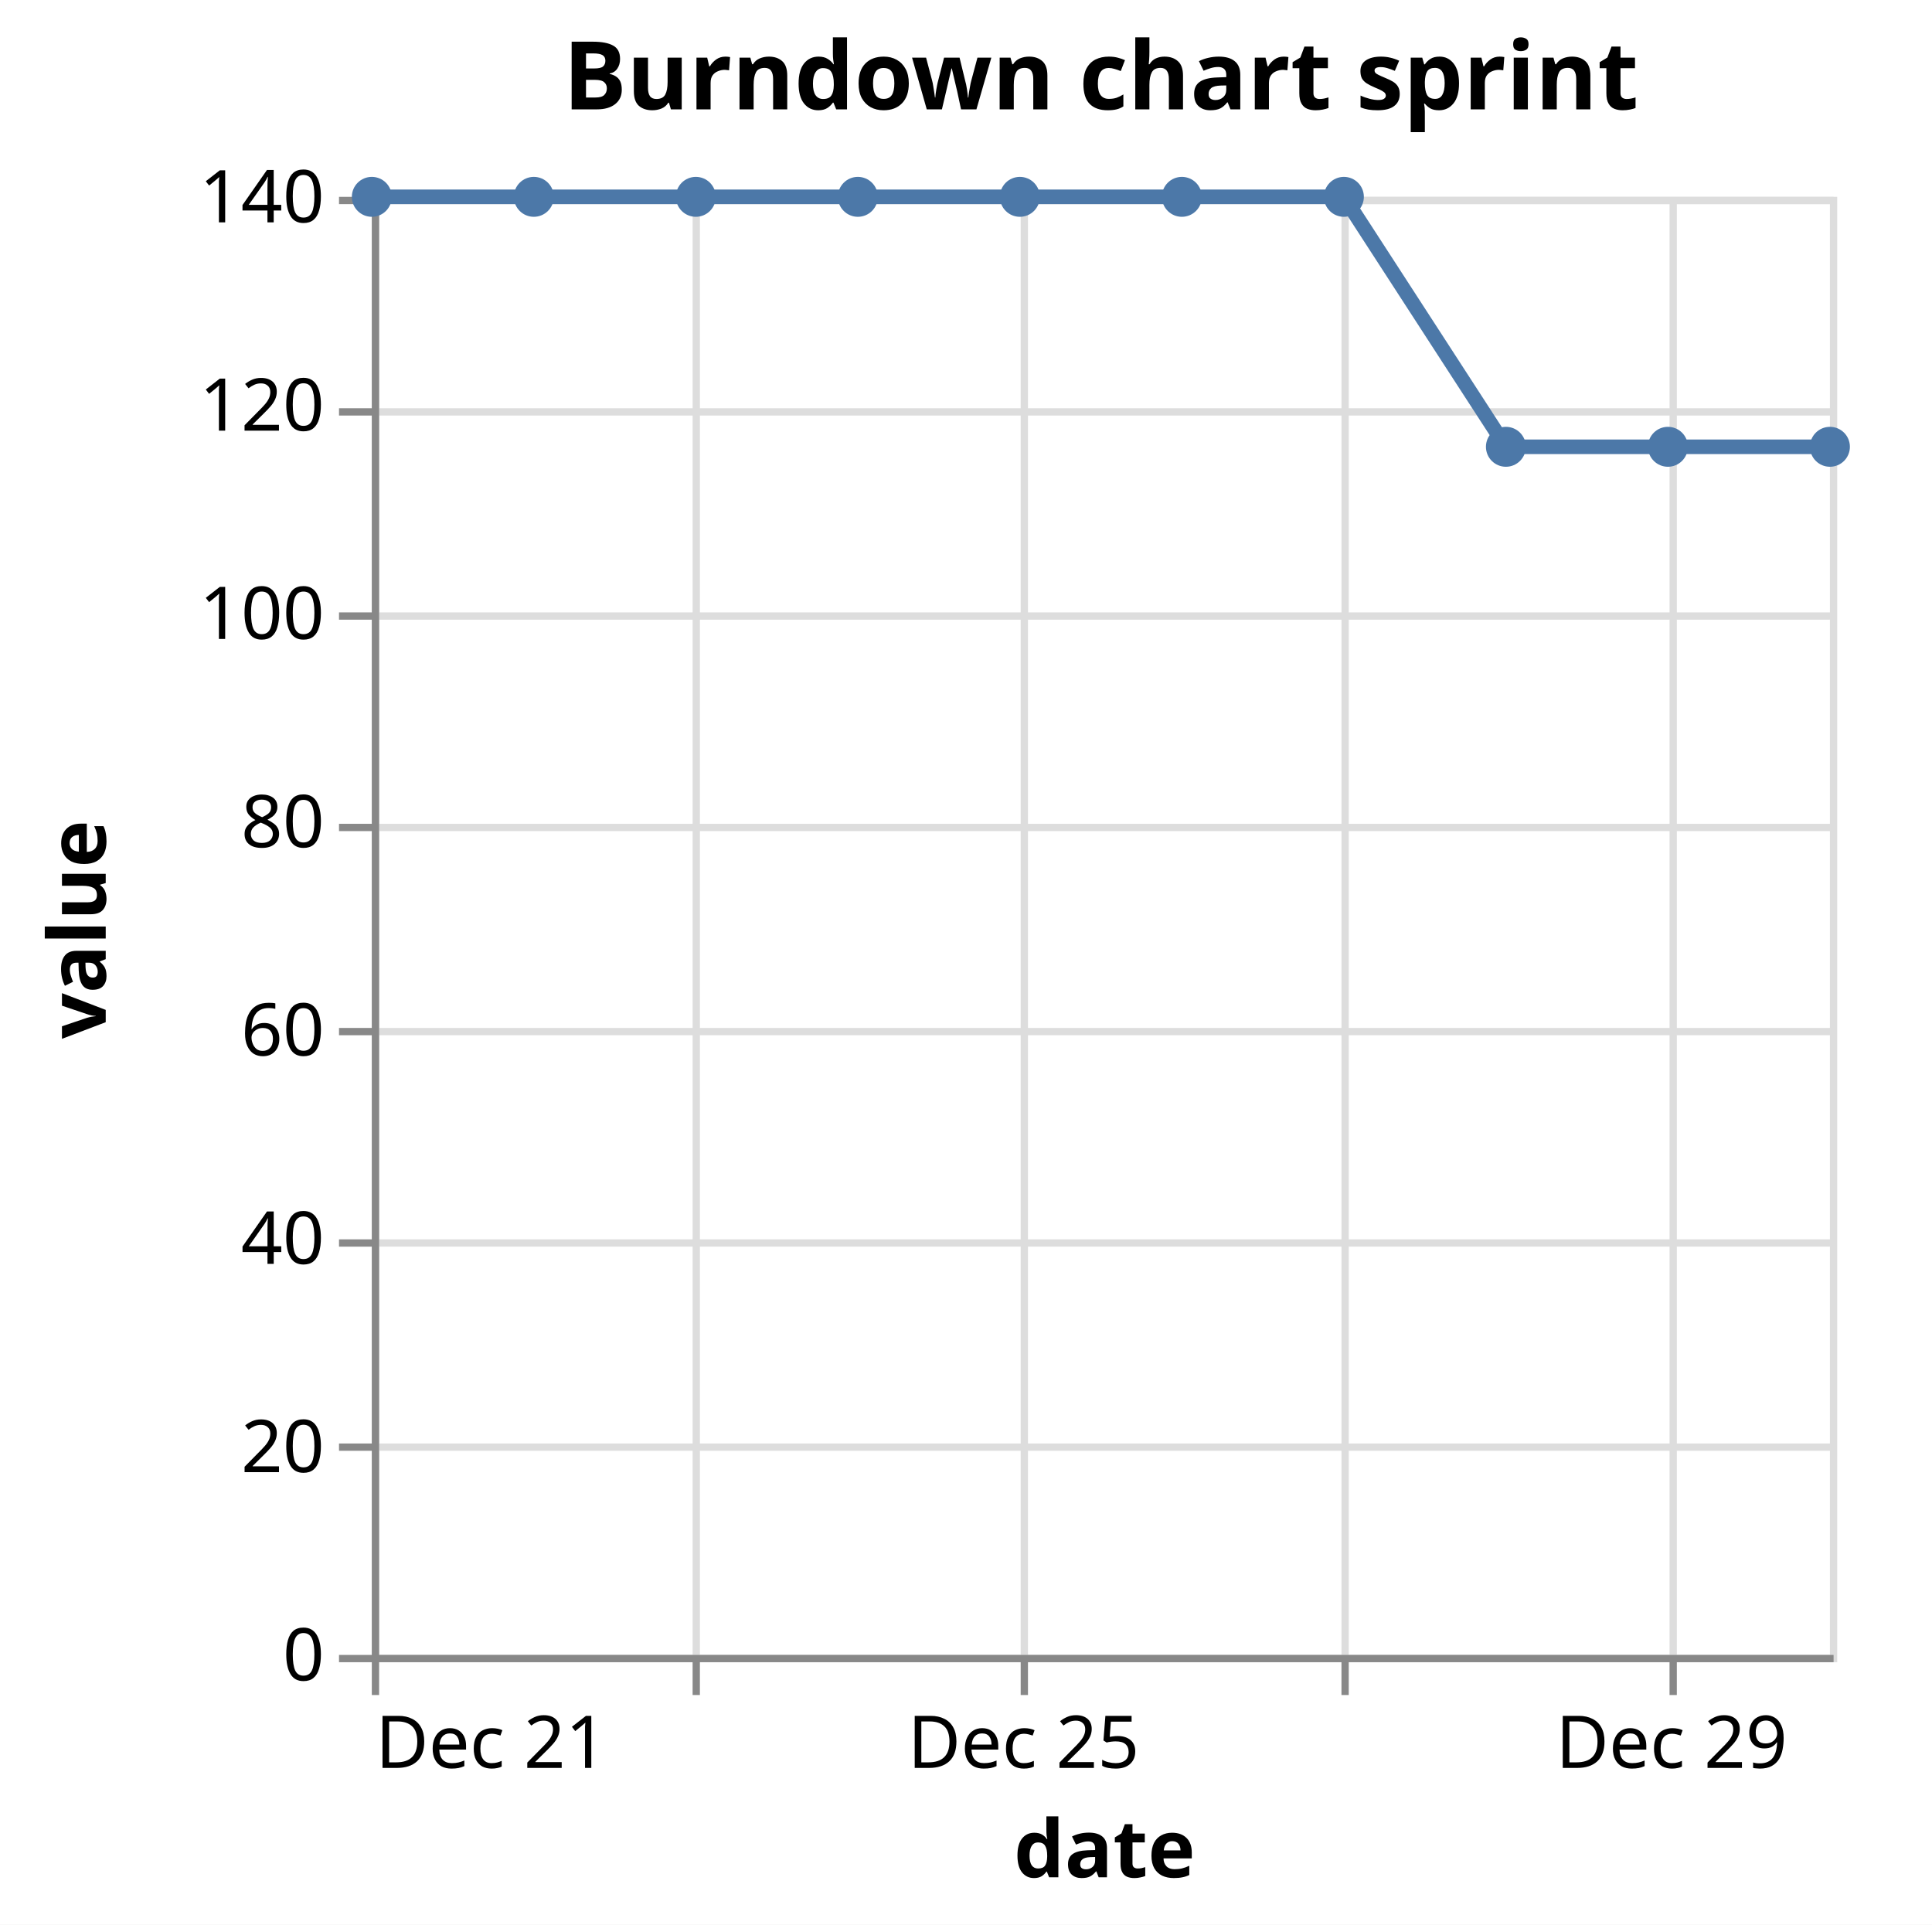
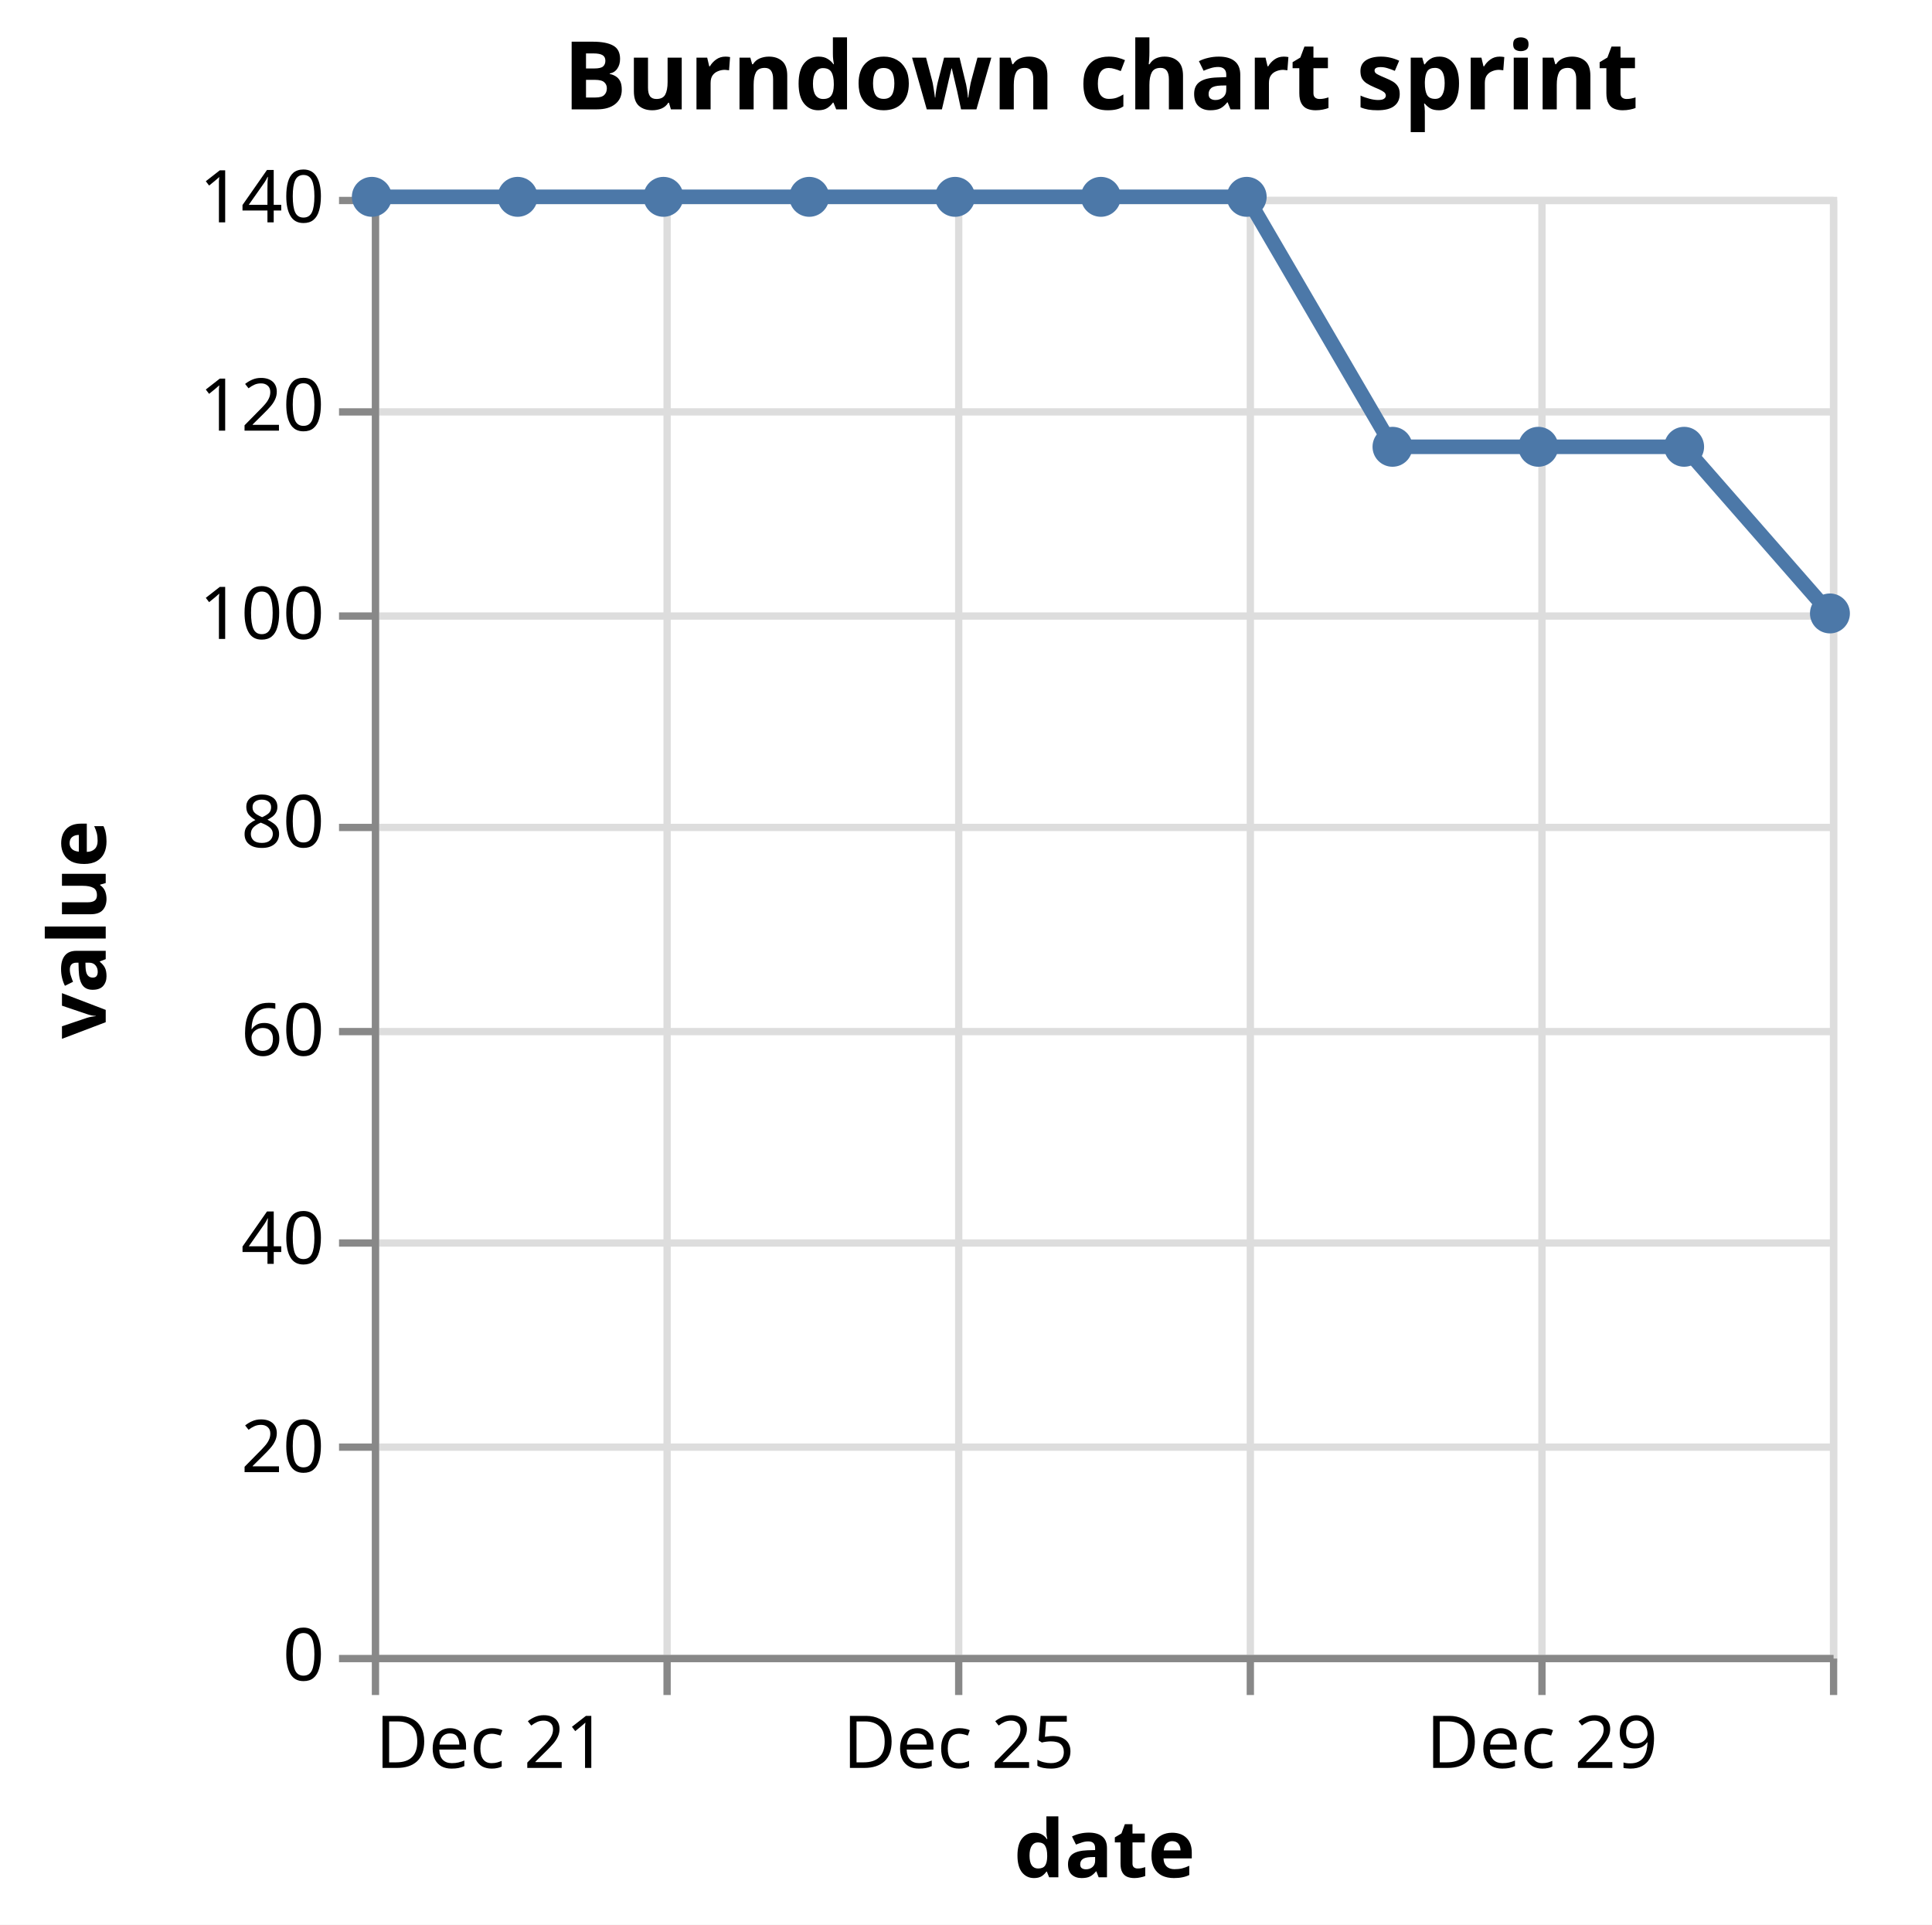
<svg xmlns="http://www.w3.org/2000/svg" version="1.1" class="marks" width="265" height="264" viewBox="0 0 265 264">
  <rect width="265" height="264" fill="white" />
  <g fill="none" stroke-miterlimit="10" transform="translate(51,27)">
    <g class="mark-group role-frame root" role="graphics-object" aria-roledescription="group mark container">
      <g transform="translate(0,0)">
        <path class="background" aria-hidden="true" d="M0.5,0.5h200v200h-200Z" stroke="#ddd" />
        <g>
          <g class="mark-group role-axis" aria-hidden="true">
            <g transform="translate(0.5,200.5)">
              <path class="background" aria-hidden="true" d="M0,0h0v0h0Z" pointer-events="none" />
              <g>
                <g class="mark-rule role-axis-grid" pointer-events="none">
                  <line transform="translate(0,-200)" x2="0" y2="200" stroke="#ddd" stroke-width="1" opacity="1" />
-                   <line transform="translate(44,-200)" x2="0" y2="200" stroke="#ddd" stroke-width="1" opacity="1" />
-                   <line transform="translate(89,-200)" x2="0" y2="200" stroke="#ddd" stroke-width="1" opacity="1" />
-                   <line transform="translate(133,-200)" x2="0" y2="200" stroke="#ddd" stroke-width="1" opacity="1" />
-                   <line transform="translate(178,-200)" x2="0" y2="200" stroke="#ddd" stroke-width="1" opacity="1" />
+                   <line transform="translate(40,-200)" x2="0" y2="200" stroke="#ddd" stroke-width="1" opacity="1" />
+                   <line transform="translate(80,-200)" x2="0" y2="200" stroke="#ddd" stroke-width="1" opacity="1" />
+                   <line transform="translate(120,-200)" x2="0" y2="200" stroke="#ddd" stroke-width="1" opacity="1" />
+                   <line transform="translate(160,-200)" x2="0" y2="200" stroke="#ddd" stroke-width="1" opacity="1" />
+                   <line transform="translate(200,-200)" x2="0" y2="200" stroke="#ddd" stroke-width="1" opacity="1" />
                </g>
              </g>
              <path class="foreground" aria-hidden="true" d="" pointer-events="none" display="none" />
            </g>
          </g>
          <g class="mark-group role-axis" aria-hidden="true">
            <g transform="translate(0.5,0.5)">
              <path class="background" aria-hidden="true" d="M0,0h0v0h0Z" pointer-events="none" />
              <g>
                <g class="mark-rule role-axis-grid" pointer-events="none">
                  <line transform="translate(0,200)" x2="200" y2="0" stroke="#ddd" stroke-width="1" opacity="1" />
                  <line transform="translate(0,171)" x2="200" y2="0" stroke="#ddd" stroke-width="1" opacity="1" />
                  <line transform="translate(0,143)" x2="200" y2="0" stroke="#ddd" stroke-width="1" opacity="1" />
                  <line transform="translate(0,114)" x2="200" y2="0" stroke="#ddd" stroke-width="1" opacity="1" />
                  <line transform="translate(0,86)" x2="200" y2="0" stroke="#ddd" stroke-width="1" opacity="1" />
                  <line transform="translate(0,57)" x2="200" y2="0" stroke="#ddd" stroke-width="1" opacity="1" />
                  <line transform="translate(0,29)" x2="200" y2="0" stroke="#ddd" stroke-width="1" opacity="1" />
                  <line transform="translate(0,0)" x2="200" y2="0" stroke="#ddd" stroke-width="1" opacity="1" />
                </g>
              </g>
              <path class="foreground" aria-hidden="true" d="" pointer-events="none" display="none" />
            </g>
          </g>
-           <g class="mark-group role-axis" role="graphics-symbol" aria-roledescription="axis" aria-label="X-axis titled 'date' for a time scale with values from December 21 to December 30">
+           <g class="mark-group role-axis" role="graphics-symbol" aria-roledescription="axis" aria-label="X-axis titled 'date' for a time scale with values from December 21 to December 31">
            <g transform="translate(0.5,200.5)">
              <path class="background" aria-hidden="true" d="M0,0h0v0h0Z" pointer-events="none" />
              <g>
                <g class="mark-rule role-axis-tick" pointer-events="none">
                  <line transform="translate(0,0)" x2="0" y2="5" stroke="#888" stroke-width="1" opacity="1" />
-                   <line transform="translate(44,0)" x2="0" y2="5" stroke="#888" stroke-width="1" opacity="1" />
-                   <line transform="translate(89,0)" x2="0" y2="5" stroke="#888" stroke-width="1" opacity="1" />
-                   <line transform="translate(133,0)" x2="0" y2="5" stroke="#888" stroke-width="1" opacity="1" />
-                   <line transform="translate(178,0)" x2="0" y2="5" stroke="#888" stroke-width="1" opacity="1" />
+                   <line transform="translate(40,0)" x2="0" y2="5" stroke="#888" stroke-width="1" opacity="1" />
+                   <line transform="translate(80,0)" x2="0" y2="5" stroke="#888" stroke-width="1" opacity="1" />
+                   <line transform="translate(120,0)" x2="0" y2="5" stroke="#888" stroke-width="1" opacity="1" />
+                   <line transform="translate(160,0)" x2="0" y2="5" stroke="#888" stroke-width="1" opacity="1" />
+                   <line transform="translate(200,0)" x2="0" y2="5" stroke="#888" stroke-width="1" opacity="1" />
                </g>
                <g class="mark-text role-axis-label" pointer-events="none">
                  <text text-anchor="start" transform="translate(0,15)" font-family="sans-serif" font-size="10px" fill="#000" opacity="1">Dec 21</text>
-                   <text text-anchor="middle" transform="translate(44.44444,15)" font-family="sans-serif" font-size="10px" fill="#000" opacity="0">Dec 23</text>
-                   <text text-anchor="middle" transform="translate(88.88889,15)" font-family="sans-serif" font-size="10px" fill="#000" opacity="1">Dec 25</text>
-                   <text text-anchor="middle" transform="translate(133.3333,15)" font-family="sans-serif" font-size="10px" fill="#000" opacity="0">Dec 27</text>
-                   <text text-anchor="middle" transform="translate(177.7778,15)" font-family="sans-serif" font-size="10px" fill="#000" opacity="1">Dec 29</text>
+                   <text text-anchor="middle" transform="translate(40,15)" font-family="sans-serif" font-size="10px" fill="#000" opacity="0">Dec 23</text>
+                   <text text-anchor="middle" transform="translate(80,15)" font-family="sans-serif" font-size="10px" fill="#000" opacity="1">Dec 25</text>
+                   <text text-anchor="middle" transform="translate(120,15)" font-family="sans-serif" font-size="10px" fill="#000" opacity="0">Dec 27</text>
+                   <text text-anchor="middle" transform="translate(160,15)" font-family="sans-serif" font-size="10px" fill="#000" opacity="1">Dec 29</text>
+                   <text text-anchor="end" transform="translate(200,15)" font-family="sans-serif" font-size="10px" fill="#000" opacity="0">Dec 31</text>
                </g>
                <g class="mark-rule role-axis-domain" pointer-events="none">
                  <line transform="translate(0,0)" x2="200" y2="0" stroke="#888" stroke-width="1" opacity="1" />
                </g>
                <g class="mark-text role-axis-title" pointer-events="none">
                  <text text-anchor="middle" transform="translate(100,30)" font-family="sans-serif" font-size="11px" font-weight="bold" fill="#000" opacity="1">date</text>
                </g>
              </g>
              <path class="foreground" aria-hidden="true" d="" pointer-events="none" display="none" />
            </g>
          </g>
          <g class="mark-group role-axis" role="graphics-symbol" aria-roledescription="axis" aria-label="Y-axis titled 'value' for a linear scale with values from 0 to 140">
            <g transform="translate(0.5,0.5)">
              <path class="background" aria-hidden="true" d="M0,0h0v0h0Z" pointer-events="none" />
              <g>
                <g class="mark-rule role-axis-tick" pointer-events="none">
                  <line transform="translate(0,200)" x2="-5" y2="0" stroke="#888" stroke-width="1" opacity="1" />
                  <line transform="translate(0,171)" x2="-5" y2="0" stroke="#888" stroke-width="1" opacity="1" />
                  <line transform="translate(0,143)" x2="-5" y2="0" stroke="#888" stroke-width="1" opacity="1" />
                  <line transform="translate(0,114)" x2="-5" y2="0" stroke="#888" stroke-width="1" opacity="1" />
                  <line transform="translate(0,86)" x2="-5" y2="0" stroke="#888" stroke-width="1" opacity="1" />
                  <line transform="translate(0,57)" x2="-5" y2="0" stroke="#888" stroke-width="1" opacity="1" />
                  <line transform="translate(0,29)" x2="-5" y2="0" stroke="#888" stroke-width="1" opacity="1" />
                  <line transform="translate(0,0)" x2="-5" y2="0" stroke="#888" stroke-width="1" opacity="1" />
                </g>
                <g class="mark-text role-axis-label" pointer-events="none">
                  <text text-anchor="end" transform="translate(-7,203)" font-family="sans-serif" font-size="10px" fill="#000" opacity="1">0</text>
                  <text text-anchor="end" transform="translate(-7,174.4286)" font-family="sans-serif" font-size="10px" fill="#000" opacity="1">20</text>
                  <text text-anchor="end" transform="translate(-7,145.8571)" font-family="sans-serif" font-size="10px" fill="#000" opacity="1">40</text>
                  <text text-anchor="end" transform="translate(-7,117.2857)" font-family="sans-serif" font-size="10px" fill="#000" opacity="1">60</text>
                  <text text-anchor="end" transform="translate(-7,88.71429)" font-family="sans-serif" font-size="10px" fill="#000" opacity="1">80</text>
                  <text text-anchor="end" transform="translate(-7,60.14286)" font-family="sans-serif" font-size="10px" fill="#000" opacity="1">100</text>
                  <text text-anchor="end" transform="translate(-7,31.57143)" font-family="sans-serif" font-size="10px" fill="#000" opacity="1">120</text>
                  <text text-anchor="end" transform="translate(-7,3)" font-family="sans-serif" font-size="10px" fill="#000" opacity="1">140</text>
                </g>
                <g class="mark-rule role-axis-domain" pointer-events="none">
                  <line transform="translate(0,200)" x2="0" y2="-200" stroke="#888" stroke-width="1" opacity="1" />
                </g>
                <g class="mark-text role-axis-title" pointer-events="none">
                  <text text-anchor="middle" transform="translate(-35,100) rotate(-90) translate(0,-2)" font-family="sans-serif" font-size="11px" font-weight="bold" fill="#000" opacity="1">value</text>
                </g>
              </g>
              <path class="foreground" aria-hidden="true" d="" pointer-events="none" display="none" />
            </g>
          </g>
          <g class="mark-line role-mark layer_0_layer_0_marks" role="graphics-object" aria-roledescription="line mark container">
-             <path aria-label="date: Dec 21; value: 140" role="graphics-symbol" aria-roledescription="line mark" d="M0,0L22.222,0L44.444,0L66.667,0L88.889,0L111.111,0L133.333,0L155.556,34.286L177.778,34.286L200,34.286" stroke="#4c78a8" stroke-width="2" />
+             <path aria-label="date: Dec 21; value: 140" role="graphics-symbol" aria-roledescription="line mark" d="M0,0L20,0L40,0L60,0L80,0L100,0L120,0L140,34.286L160,34.286L180,34.286L200,57.143" stroke="#4c78a8" stroke-width="2" />
          </g>
          <g class="mark-symbol role-mark layer_0_layer_1_marks" role="graphics-object" aria-roledescription="symbol mark container">
            <path aria-label="date: Dec 21; value: 140" role="graphics-symbol" aria-roledescription="point" transform="translate(0,0)" d="M2.739,0A2.739,2.739,0,1,1,-2.739,0A2.739,2.739,0,1,1,2.739,0" fill="#4c78a8" stroke-width="2" opacity="1" />
-             <path aria-label="date: Dec 22; value: 140" role="graphics-symbol" aria-roledescription="point" transform="translate(22.22222,0)" d="M2.739,0A2.739,2.739,0,1,1,-2.739,0A2.739,2.739,0,1,1,2.739,0" fill="#4c78a8" stroke-width="2" opacity="1" />
-             <path aria-label="date: Dec 23; value: 140" role="graphics-symbol" aria-roledescription="point" transform="translate(44.44444,0)" d="M2.739,0A2.739,2.739,0,1,1,-2.739,0A2.739,2.739,0,1,1,2.739,0" fill="#4c78a8" stroke-width="2" opacity="1" />
-             <path aria-label="date: Dec 24; value: 140" role="graphics-symbol" aria-roledescription="point" transform="translate(66.66667,0)" d="M2.739,0A2.739,2.739,0,1,1,-2.739,0A2.739,2.739,0,1,1,2.739,0" fill="#4c78a8" stroke-width="2" opacity="1" />
-             <path aria-label="date: Dec 25; value: 140" role="graphics-symbol" aria-roledescription="point" transform="translate(88.88889,0)" d="M2.739,0A2.739,2.739,0,1,1,-2.739,0A2.739,2.739,0,1,1,2.739,0" fill="#4c78a8" stroke-width="2" opacity="1" />
-             <path aria-label="date: Dec 26; value: 140" role="graphics-symbol" aria-roledescription="point" transform="translate(111.1111,0)" d="M2.739,0A2.739,2.739,0,1,1,-2.739,0A2.739,2.739,0,1,1,2.739,0" fill="#4c78a8" stroke-width="2" opacity="1" />
-             <path aria-label="date: Dec 27; value: 140" role="graphics-symbol" aria-roledescription="point" transform="translate(133.3333,0)" d="M2.739,0A2.739,2.739,0,1,1,-2.739,0A2.739,2.739,0,1,1,2.739,0" fill="#4c78a8" stroke-width="2" opacity="1" />
-             <path aria-label="date: Dec 28; value: 116" role="graphics-symbol" aria-roledescription="point" transform="translate(155.5556,34.28571)" d="M2.739,0A2.739,2.739,0,1,1,-2.739,0A2.739,2.739,0,1,1,2.739,0" fill="#4c78a8" stroke-width="2" opacity="1" />
-             <path aria-label="date: Dec 29; value: 116" role="graphics-symbol" aria-roledescription="point" transform="translate(177.7778,34.28571)" d="M2.739,0A2.739,2.739,0,1,1,-2.739,0A2.739,2.739,0,1,1,2.739,0" fill="#4c78a8" stroke-width="2" opacity="1" />
-             <path aria-label="date: Dec 30; value: 116" role="graphics-symbol" aria-roledescription="point" transform="translate(200,34.28571)" d="M2.739,0A2.739,2.739,0,1,1,-2.739,0A2.739,2.739,0,1,1,2.739,0" fill="#4c78a8" stroke-width="2" opacity="1" />
+             <path aria-label="date: Dec 22; value: 140" role="graphics-symbol" aria-roledescription="point" transform="translate(20,0)" d="M2.739,0A2.739,2.739,0,1,1,-2.739,0A2.739,2.739,0,1,1,2.739,0" fill="#4c78a8" stroke-width="2" opacity="1" />
+             <path aria-label="date: Dec 23; value: 140" role="graphics-symbol" aria-roledescription="point" transform="translate(40,0)" d="M2.739,0A2.739,2.739,0,1,1,-2.739,0A2.739,2.739,0,1,1,2.739,0" fill="#4c78a8" stroke-width="2" opacity="1" />
+             <path aria-label="date: Dec 24; value: 140" role="graphics-symbol" aria-roledescription="point" transform="translate(60,0)" d="M2.739,0A2.739,2.739,0,1,1,-2.739,0A2.739,2.739,0,1,1,2.739,0" fill="#4c78a8" stroke-width="2" opacity="1" />
+             <path aria-label="date: Dec 25; value: 140" role="graphics-symbol" aria-roledescription="point" transform="translate(80,0)" d="M2.739,0A2.739,2.739,0,1,1,-2.739,0A2.739,2.739,0,1,1,2.739,0" fill="#4c78a8" stroke-width="2" opacity="1" />
+             <path aria-label="date: Dec 26; value: 140" role="graphics-symbol" aria-roledescription="point" transform="translate(100,0)" d="M2.739,0A2.739,2.739,0,1,1,-2.739,0A2.739,2.739,0,1,1,2.739,0" fill="#4c78a8" stroke-width="2" opacity="1" />
+             <path aria-label="date: Dec 27; value: 140" role="graphics-symbol" aria-roledescription="point" transform="translate(120,0)" d="M2.739,0A2.739,2.739,0,1,1,-2.739,0A2.739,2.739,0,1,1,2.739,0" fill="#4c78a8" stroke-width="2" opacity="1" />
+             <path aria-label="date: Dec 28; value: 116" role="graphics-symbol" aria-roledescription="point" transform="translate(140,34.28571)" d="M2.739,0A2.739,2.739,0,1,1,-2.739,0A2.739,2.739,0,1,1,2.739,0" fill="#4c78a8" stroke-width="2" opacity="1" />
+             <path aria-label="date: Dec 29; value: 116" role="graphics-symbol" aria-roledescription="point" transform="translate(160,34.28571)" d="M2.739,0A2.739,2.739,0,1,1,-2.739,0A2.739,2.739,0,1,1,2.739,0" fill="#4c78a8" stroke-width="2" opacity="1" />
+             <path aria-label="date: Dec 30; value: 116" role="graphics-symbol" aria-roledescription="point" transform="translate(180,34.28571)" d="M2.739,0A2.739,2.739,0,1,1,-2.739,0A2.739,2.739,0,1,1,2.739,0" fill="#4c78a8" stroke-width="2" opacity="1" />
+             <path aria-label="date: Dec 31; value: 100" role="graphics-symbol" aria-roledescription="point" transform="translate(200,57.14286)" d="M2.739,0A2.739,2.739,0,1,1,-2.739,0A2.739,2.739,0,1,1,2.739,0" fill="#4c78a8" stroke-width="2" opacity="1" />
          </g>
          <g class="mark-group role-title">
            <g transform="translate(100,-22)">
              <path class="background" aria-hidden="true" d="M0,0h0v0h0Z" pointer-events="none" />
              <g>
                <g class="mark-text role-title-text" role="graphics-symbol" aria-roledescription="title" aria-label="Title text 'Burndown chart sprint'" pointer-events="none">
                  <text text-anchor="middle" transform="translate(0,10)" font-family="sans-serif" font-size="13px" font-weight="bold" fill="#000" opacity="1">Burndown chart sprint</text>
                </g>
              </g>
              <path class="foreground" aria-hidden="true" d="" pointer-events="none" display="none" />
            </g>
          </g>
        </g>
        <path class="foreground" aria-hidden="true" d="" display="none" />
      </g>
    </g>
  </g>
</svg>
